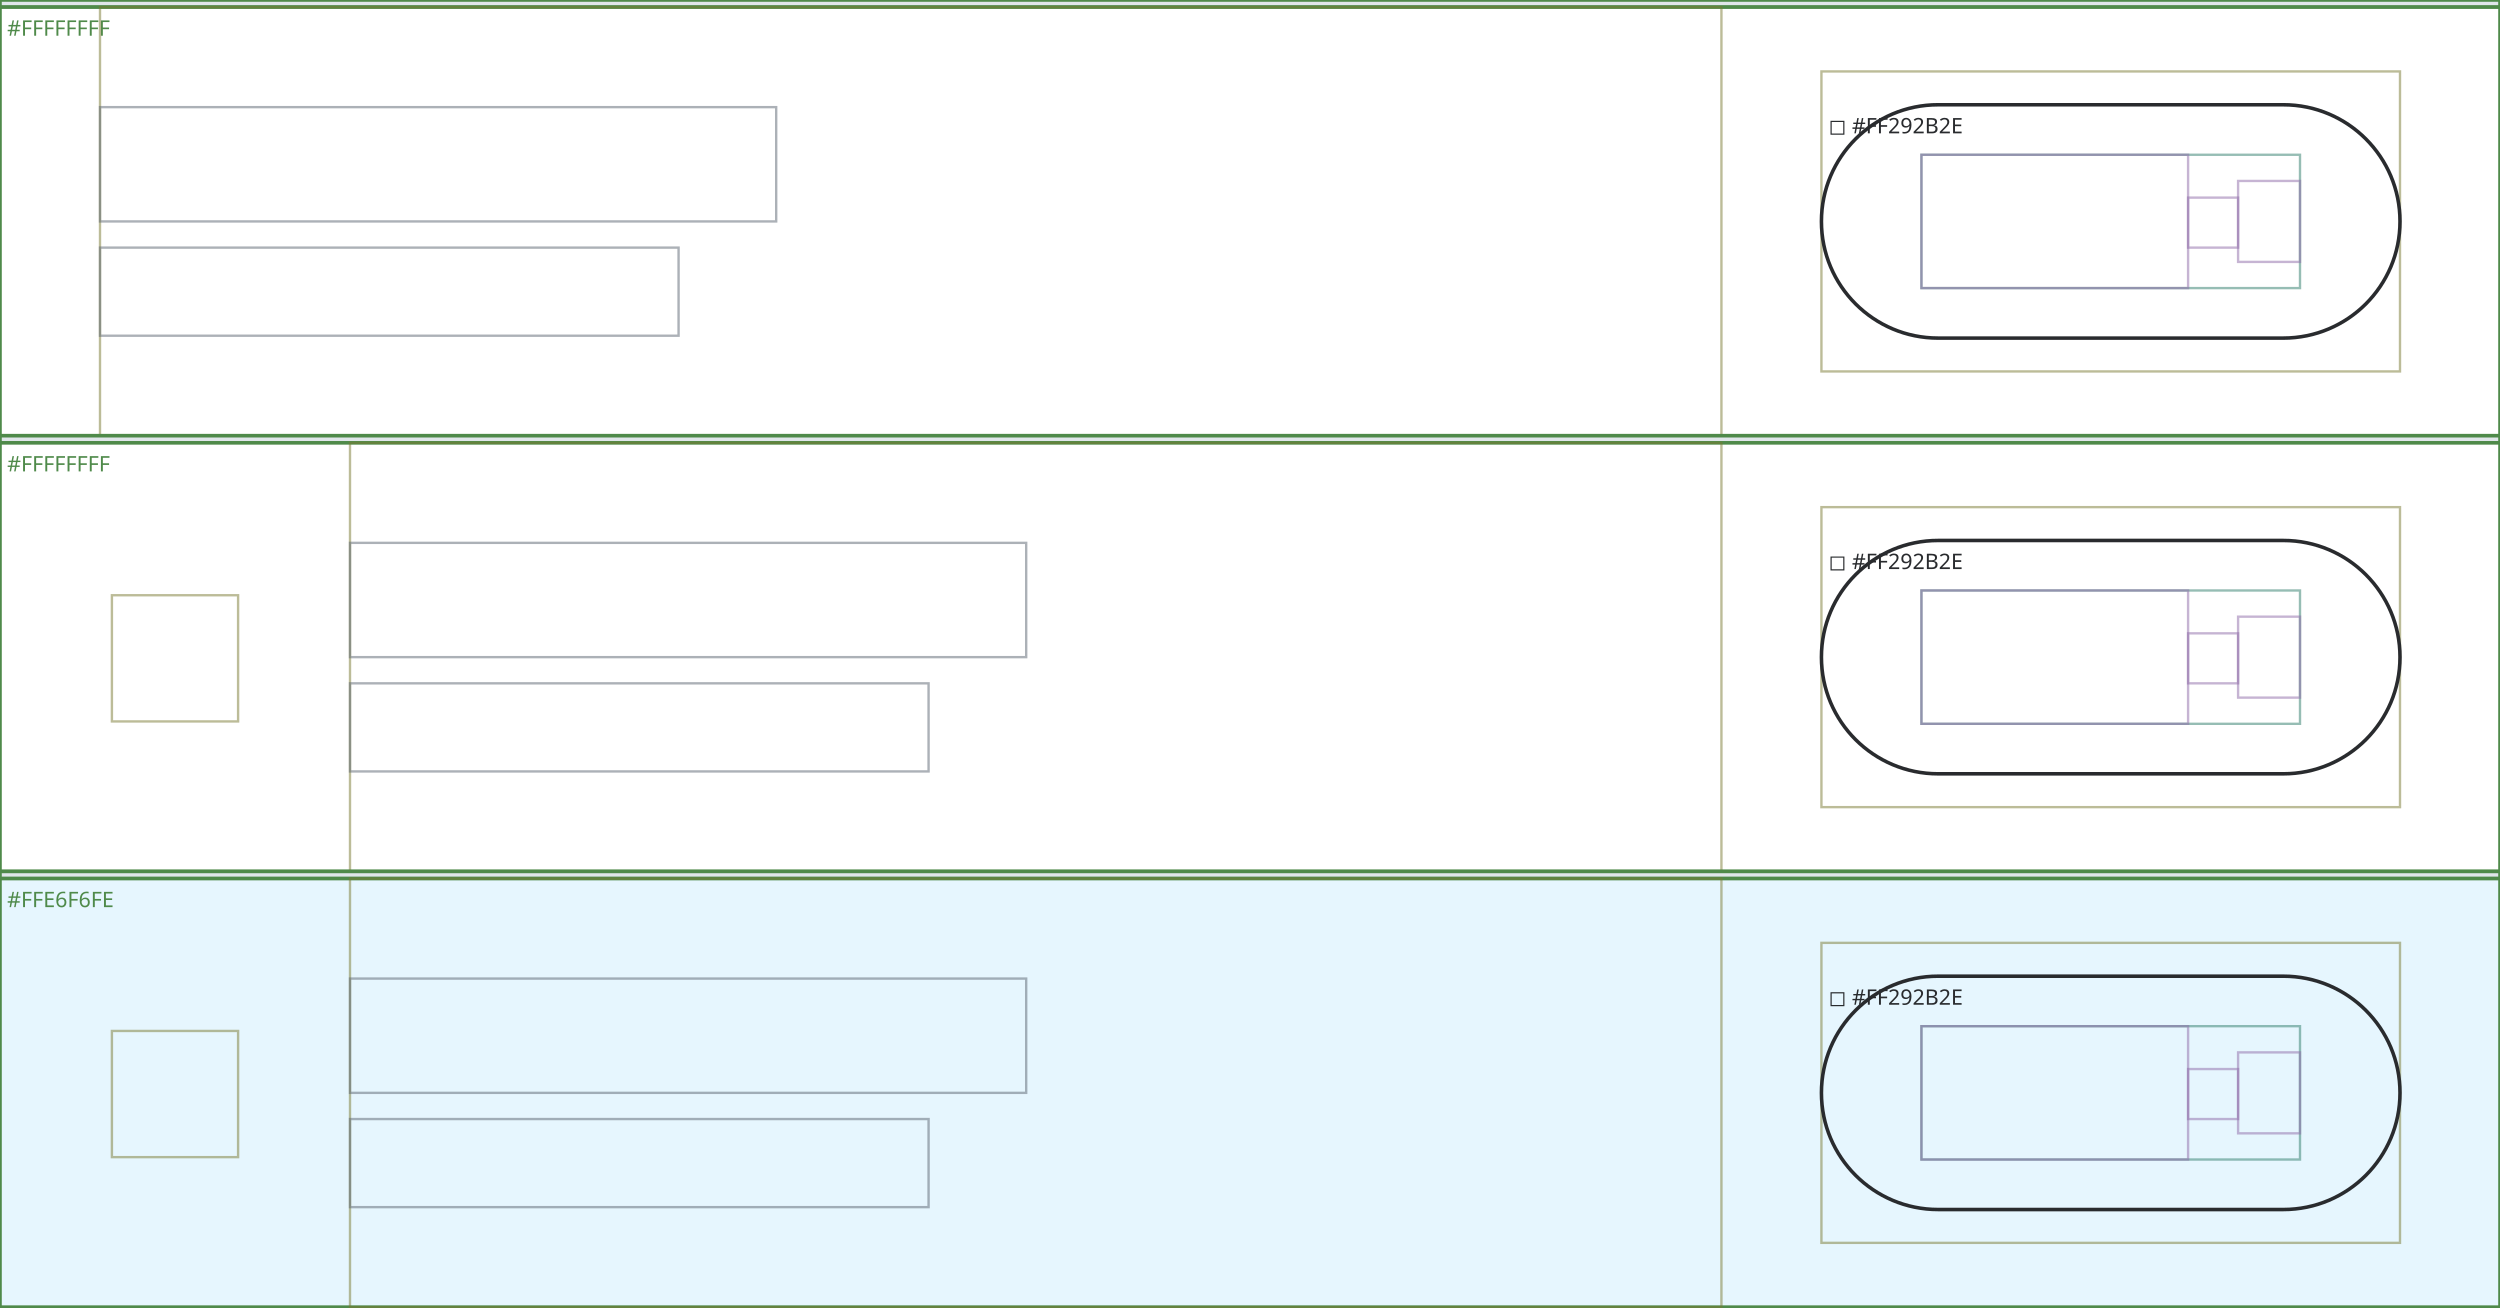
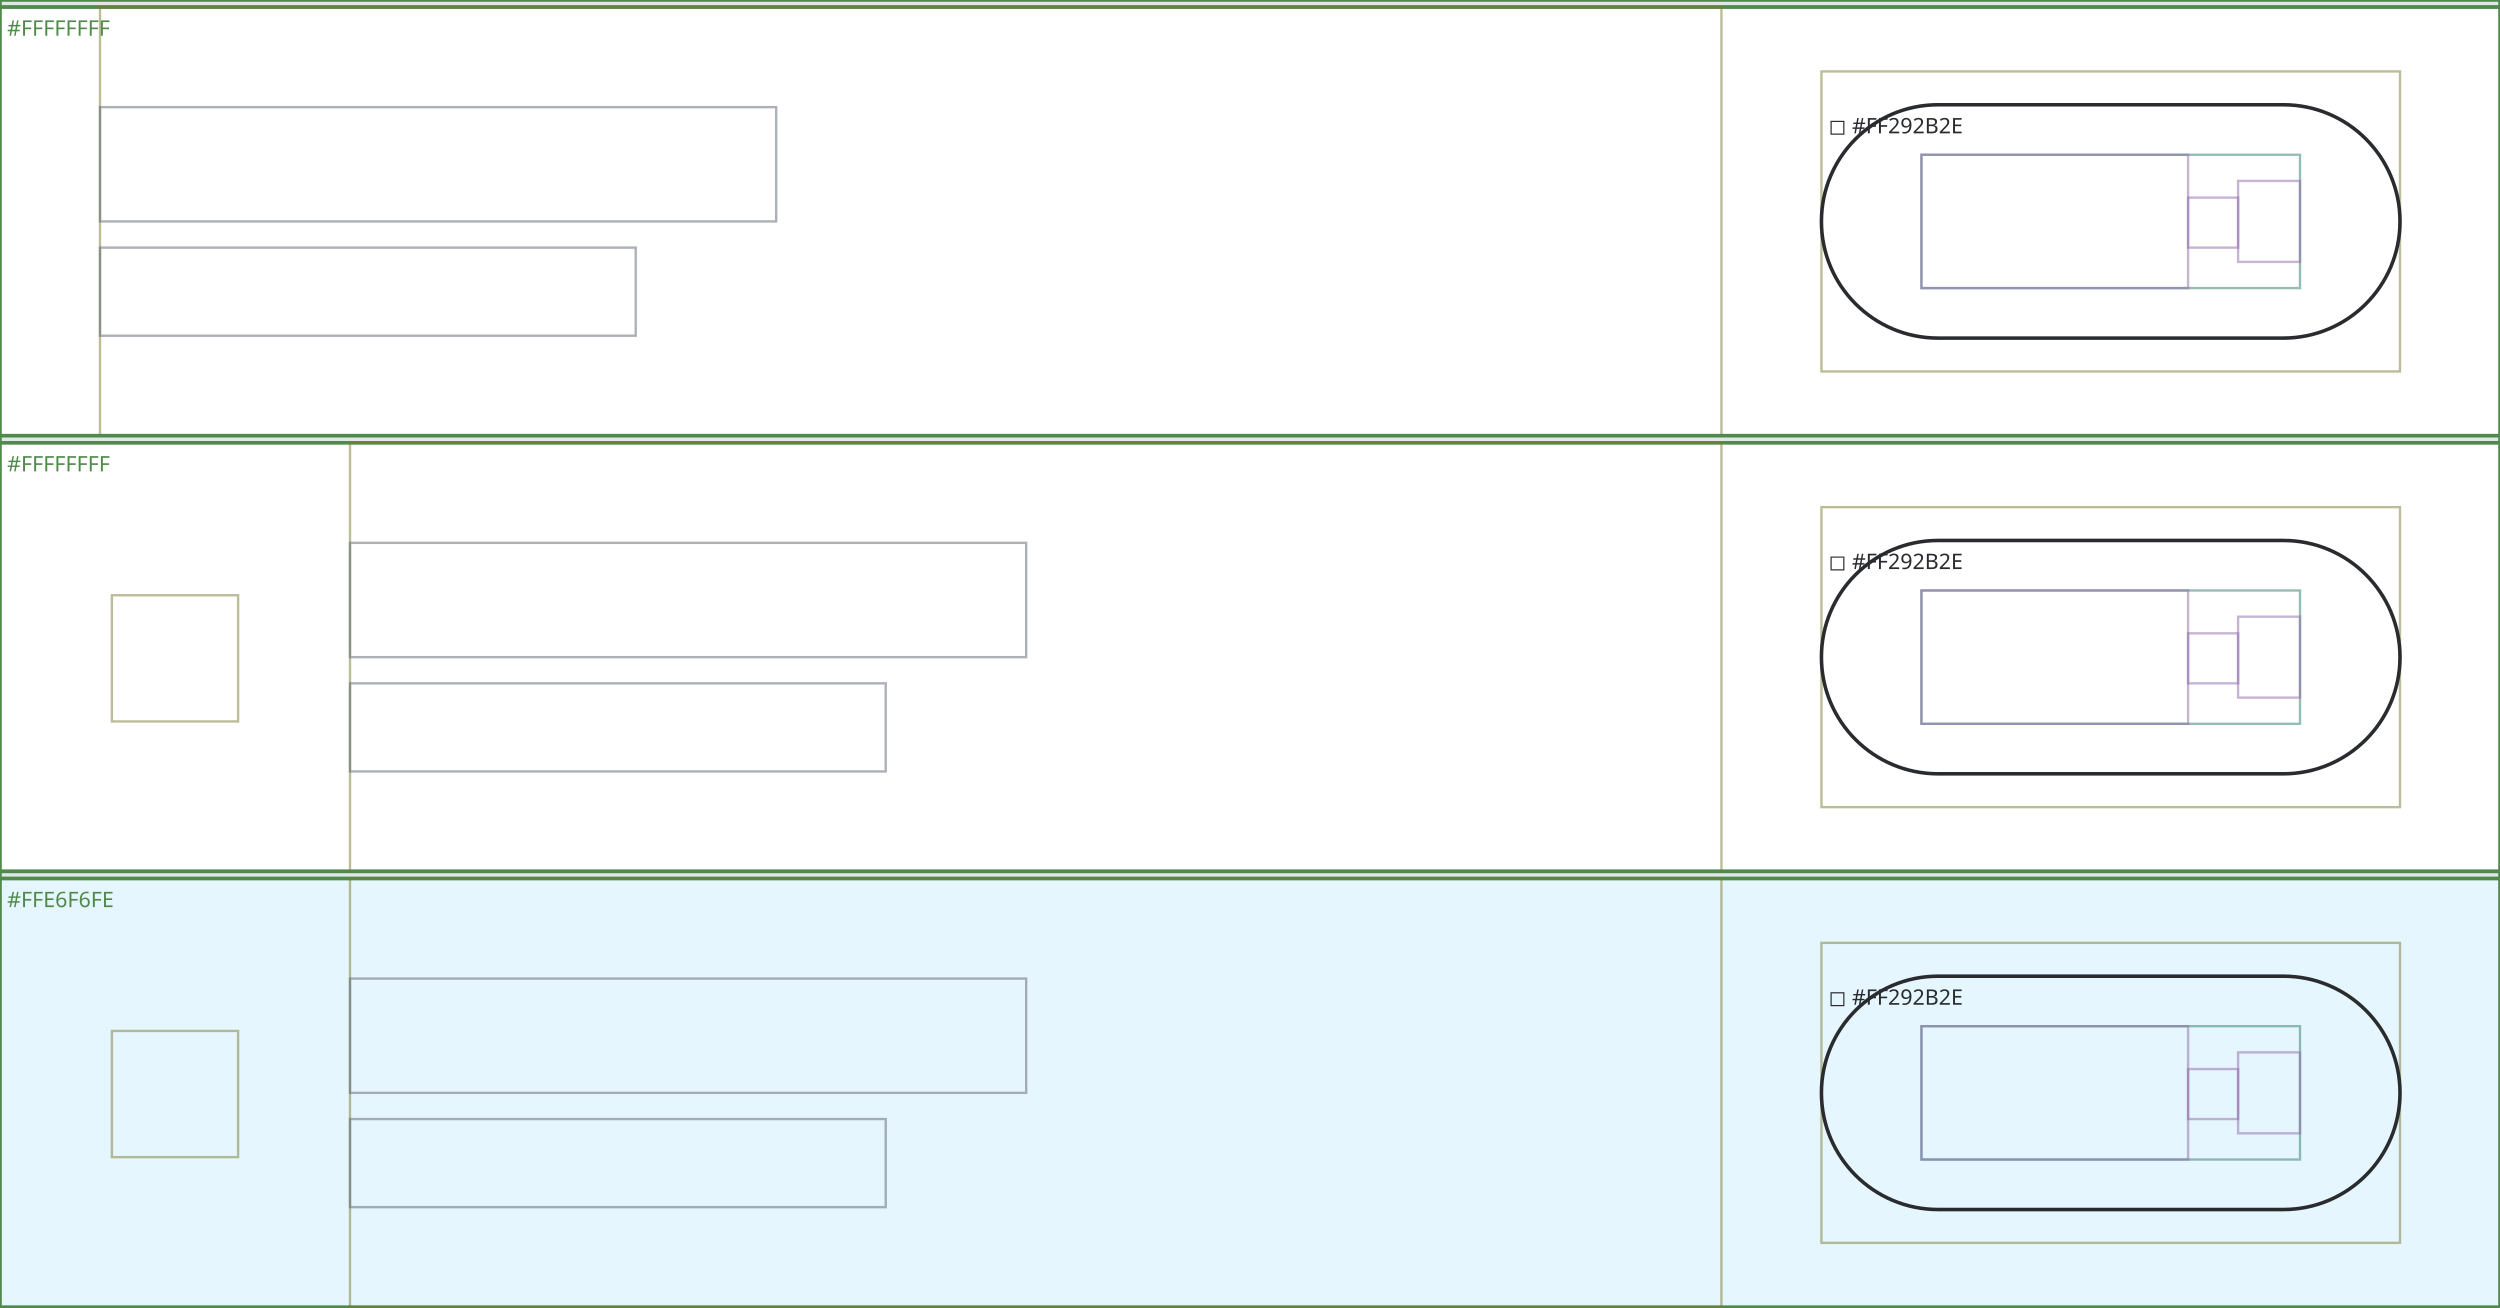
<svg xmlns="http://www.w3.org/2000/svg" viewBox="0 0 1050 549" width="1050" height="549" role="img" aria-label="Content/Bookmark row layout wireframe">
  <rect width="1050" height="549" fill="#ffffff" />
  <g>
    <rect x="0" y="0" width="1050" height="549" fill="none" fill-opacity="0" stroke="#5B6470" stroke-width="1" stroke-opacity="0.5" />
  </g>
  <g>
    <rect x="0" y="0" width="1050" height="549" fill="none" fill-opacity="0" stroke="#2E7D6B" stroke-width="1" stroke-opacity="0.5" />
  </g>
  <g>
    <rect x="0" y="0" width="1050" height="549" fill="#FFFFFF" fill-opacity="1" stroke="#8E6BA8" stroke-width="1.5" stroke-opacity="1" />
    <text x="3" y="12" font-family="system-ui, sans-serif" font-size="9" fill="#8E6BA8">#FFFFFFFF</text>
  </g>
  <g>
    <rect x="0" y="0" width="1050" height="549" fill="#FFFFFF" fill-opacity="1" stroke="#B0813B" stroke-width="1.5" stroke-opacity="1" />
    <text x="3" y="12" font-family="system-ui, sans-serif" font-size="9" fill="#B0813B">#FFFFFFFF</text>
  </g>
  <g>
    <rect x="0" y="0" width="1050" height="549" fill="none" fill-opacity="0" stroke="#3B72A8" stroke-width="1" stroke-opacity="0.5" />
  </g>
  <g>
    <rect x="0" y="0" width="1050" height="183" fill="none" fill-opacity="0" stroke="#A85B6B" stroke-width="1" stroke-opacity="0.5" />
  </g>
  <g>
    <rect x="0" y="0" width="1050" height="3" fill="#E0E6EA" fill-opacity="1" stroke="#4F8A4A" stroke-width="1.5" stroke-opacity="1" />
    <text x="3" y="12" font-family="system-ui, sans-serif" font-size="9" fill="#4F8A4A">#FFE0E6EA</text>
  </g>
  <g>
    <rect x="0" y="3" width="1050" height="180" fill="#FFFFFF" fill-opacity="1" stroke="#4F8A4A" stroke-width="1.5" stroke-opacity="1" />
    <text x="3" y="15" font-family="system-ui, sans-serif" font-size="9" fill="#4F8A4A">#FFFFFFFF</text>
  </g>
  <g>
    <rect x="42" y="3" width="681" height="180" fill="none" fill-opacity="0" stroke="#7A7A33" stroke-width="1" stroke-opacity="0.5" />
  </g>
  <g>
    <rect x="42" y="45" width="284" height="48" fill="none" fill-opacity="0" stroke="#5B6470" stroke-width="1" stroke-opacity="0.5" />
  </g>
  <g>
-     <rect x="42" y="104" width="243" height="37" fill="none" fill-opacity="0" stroke="#5B6470" stroke-width="1" stroke-opacity="0.5" />
+     <rect x="42" y="104" width="225" height="37" fill="none" fill-opacity="0" stroke="#5B6470" stroke-width="1" stroke-opacity="0.5" />
  </g>
  <g>
    <rect x="765" y="30" width="243" height="126" fill="none" fill-opacity="0" stroke="#7A7A33" stroke-width="1" stroke-opacity="0.5" />
  </g>
  <g>
    <path d="M814,44 H959 A49,49 0 0 1 1008,93 V93 A49,49 0 0 1 959,142 H814 A49,49 0 0 1 765,93 V93 A49,49 0 0 1 814,44 Z" fill="none" fill-opacity="0" stroke="#292B2E" stroke-width="1.5" stroke-opacity="1" />
    <text x="768" y="56" font-family="system-ui, sans-serif" font-size="9" fill="#292B2E">◻ #FF292B2E</text>
  </g>
  <g>
    <rect x="807" y="65" width="159" height="56" fill="none" fill-opacity="0" stroke="#2E7D6B" stroke-width="1" stroke-opacity="0.5" />
  </g>
  <g>
    <rect x="807" y="65" width="112" height="56" fill="none" fill-opacity="0" stroke="#8E6BA8" stroke-width="1" stroke-opacity="0.5" />
  </g>
  <g>
    <rect x="919" y="83" width="21" height="21" fill="none" fill-opacity="0" stroke="#8E6BA8" stroke-width="1" stroke-opacity="0.5" />
  </g>
  <g>
    <rect x="940" y="76" width="26" height="34" fill="none" fill-opacity="0" stroke="#8E6BA8" stroke-width="1" stroke-opacity="0.5" />
  </g>
  <g>
    <rect x="0" y="183" width="1050" height="183" fill="none" fill-opacity="0" stroke="#A85B6B" stroke-width="1" stroke-opacity="0.5" />
  </g>
  <g>
    <rect x="0" y="183" width="1050" height="3" fill="#E0E6EA" fill-opacity="1" stroke="#4F8A4A" stroke-width="1.5" stroke-opacity="1" />
    <text x="3" y="195" font-family="system-ui, sans-serif" font-size="9" fill="#4F8A4A">#FFE0E6EA</text>
  </g>
  <g>
    <rect x="0" y="186" width="1050" height="180" fill="#FFFFFF" fill-opacity="1" stroke="#4F8A4A" stroke-width="1.5" stroke-opacity="1" />
    <text x="3" y="198" font-family="system-ui, sans-serif" font-size="9" fill="#4F8A4A">#FFFFFFFF</text>
  </g>
  <g>
    <rect x="47" y="250" width="53" height="53" fill="none" fill-opacity="0" stroke="#7A7A33" stroke-width="1" stroke-opacity="0.5" />
  </g>
  <g>
    <rect x="147" y="186" width="576" height="180" fill="none" fill-opacity="0" stroke="#7A7A33" stroke-width="1" stroke-opacity="0.5" />
  </g>
  <g>
    <rect x="147" y="228" width="284" height="48" fill="none" fill-opacity="0" stroke="#5B6470" stroke-width="1" stroke-opacity="0.5" />
  </g>
  <g>
-     <rect x="147" y="287" width="243" height="37" fill="none" fill-opacity="0" stroke="#5B6470" stroke-width="1" stroke-opacity="0.5" />
+     <rect x="147" y="287" width="225" height="37" fill="none" fill-opacity="0" stroke="#5B6470" stroke-width="1" stroke-opacity="0.5" />
  </g>
  <g>
    <rect x="765" y="213" width="243" height="126" fill="none" fill-opacity="0" stroke="#7A7A33" stroke-width="1" stroke-opacity="0.5" />
  </g>
  <g>
    <path d="M814,227 H959 A49,49 0 0 1 1008,276 V276 A49,49 0 0 1 959,325 H814 A49,49 0 0 1 765,276 V276 A49,49 0 0 1 814,227 Z" fill="none" fill-opacity="0" stroke="#292B2E" stroke-width="1.5" stroke-opacity="1" />
    <text x="768" y="239" font-family="system-ui, sans-serif" font-size="9" fill="#292B2E">◻ #FF292B2E</text>
  </g>
  <g>
    <rect x="807" y="248" width="159" height="56" fill="none" fill-opacity="0" stroke="#2E7D6B" stroke-width="1" stroke-opacity="0.5" />
  </g>
  <g>
    <rect x="807" y="248" width="112" height="56" fill="none" fill-opacity="0" stroke="#8E6BA8" stroke-width="1" stroke-opacity="0.5" />
  </g>
  <g>
    <rect x="919" y="266" width="21" height="21" fill="none" fill-opacity="0" stroke="#8E6BA8" stroke-width="1" stroke-opacity="0.5" />
  </g>
  <g>
    <rect x="940" y="259" width="26" height="34" fill="none" fill-opacity="0" stroke="#8E6BA8" stroke-width="1" stroke-opacity="0.5" />
  </g>
  <g>
    <rect x="0" y="366" width="1050" height="183" fill="none" fill-opacity="0" stroke="#A85B6B" stroke-width="1" stroke-opacity="0.5" />
  </g>
  <g>
    <rect x="0" y="366" width="1050" height="3" fill="#E0E6EA" fill-opacity="1" stroke="#4F8A4A" stroke-width="1.5" stroke-opacity="1" />
    <text x="3" y="378" font-family="system-ui, sans-serif" font-size="9" fill="#4F8A4A">#FFE0E6EA</text>
  </g>
  <g>
    <rect x="0" y="369" width="1050" height="180" fill="#E6F6FE" fill-opacity="1" stroke="#4F8A4A" stroke-width="1.5" stroke-opacity="1" />
    <text x="3" y="381" font-family="system-ui, sans-serif" font-size="9" fill="#4F8A4A">#FFE6F6FE</text>
  </g>
  <g>
    <rect x="47" y="433" width="53" height="53" fill="none" fill-opacity="0" stroke="#7A7A33" stroke-width="1" stroke-opacity="0.5" />
  </g>
  <g>
    <rect x="147" y="369" width="576" height="180" fill="none" fill-opacity="0" stroke="#7A7A33" stroke-width="1" stroke-opacity="0.5" />
  </g>
  <g>
    <rect x="147" y="411" width="284" height="48" fill="none" fill-opacity="0" stroke="#5B6470" stroke-width="1" stroke-opacity="0.5" />
  </g>
  <g>
-     <rect x="147" y="470" width="243" height="37" fill="none" fill-opacity="0" stroke="#5B6470" stroke-width="1" stroke-opacity="0.5" />
+     <rect x="147" y="470" width="225" height="37" fill="none" fill-opacity="0" stroke="#5B6470" stroke-width="1" stroke-opacity="0.5" />
  </g>
  <g>
    <rect x="765" y="396" width="243" height="126" fill="none" fill-opacity="0" stroke="#7A7A33" stroke-width="1" stroke-opacity="0.5" />
  </g>
  <g>
    <path d="M814,410 H959 A49,49 0 0 1 1008,459 V459 A49,49 0 0 1 959,508 H814 A49,49 0 0 1 765,459 V459 A49,49 0 0 1 814,410 Z" fill="none" fill-opacity="0" stroke="#292B2E" stroke-width="1.5" stroke-opacity="1" />
    <text x="768" y="422" font-family="system-ui, sans-serif" font-size="9" fill="#292B2E">◻ #FF292B2E</text>
  </g>
  <g>
    <rect x="807" y="431" width="159" height="56" fill="none" fill-opacity="0" stroke="#2E7D6B" stroke-width="1" stroke-opacity="0.5" />
  </g>
  <g>
    <rect x="807" y="431" width="112" height="56" fill="none" fill-opacity="0" stroke="#8E6BA8" stroke-width="1" stroke-opacity="0.5" />
  </g>
  <g>
    <rect x="919" y="449" width="21" height="21" fill="none" fill-opacity="0" stroke="#8E6BA8" stroke-width="1" stroke-opacity="0.5" />
  </g>
  <g>
    <rect x="940" y="442" width="26" height="34" fill="none" fill-opacity="0" stroke="#8E6BA8" stroke-width="1" stroke-opacity="0.5" />
  </g>
</svg>
